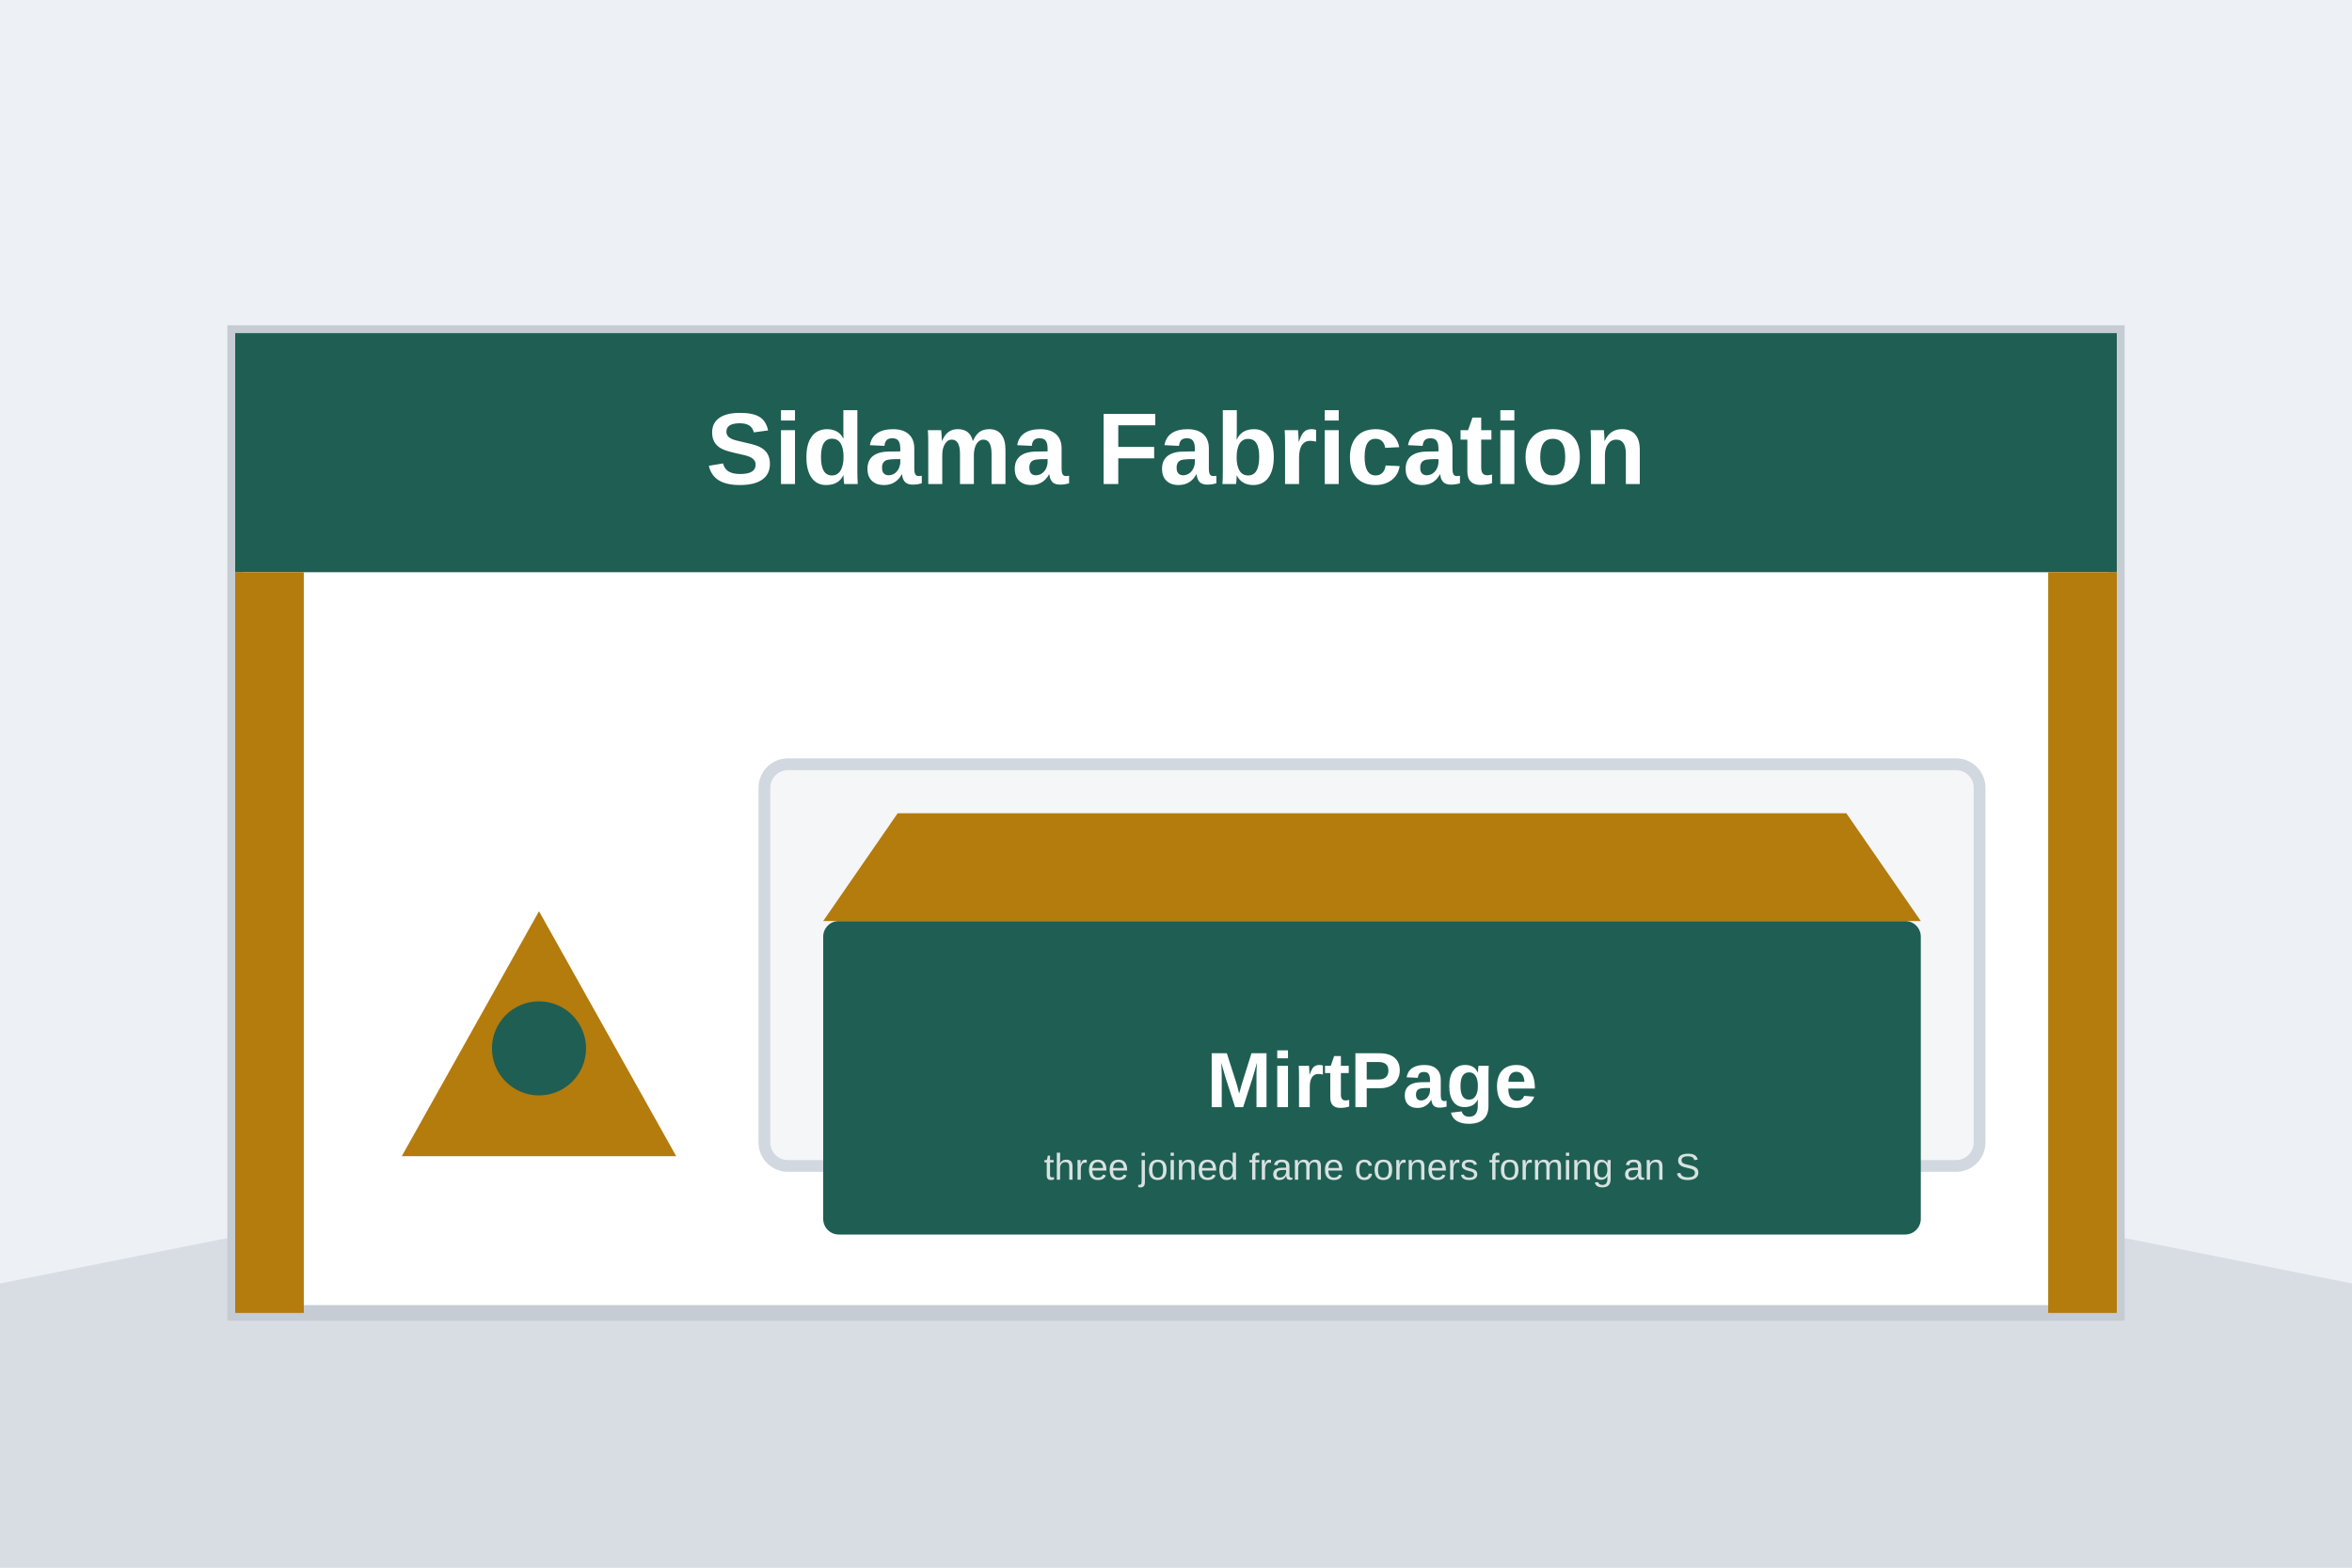
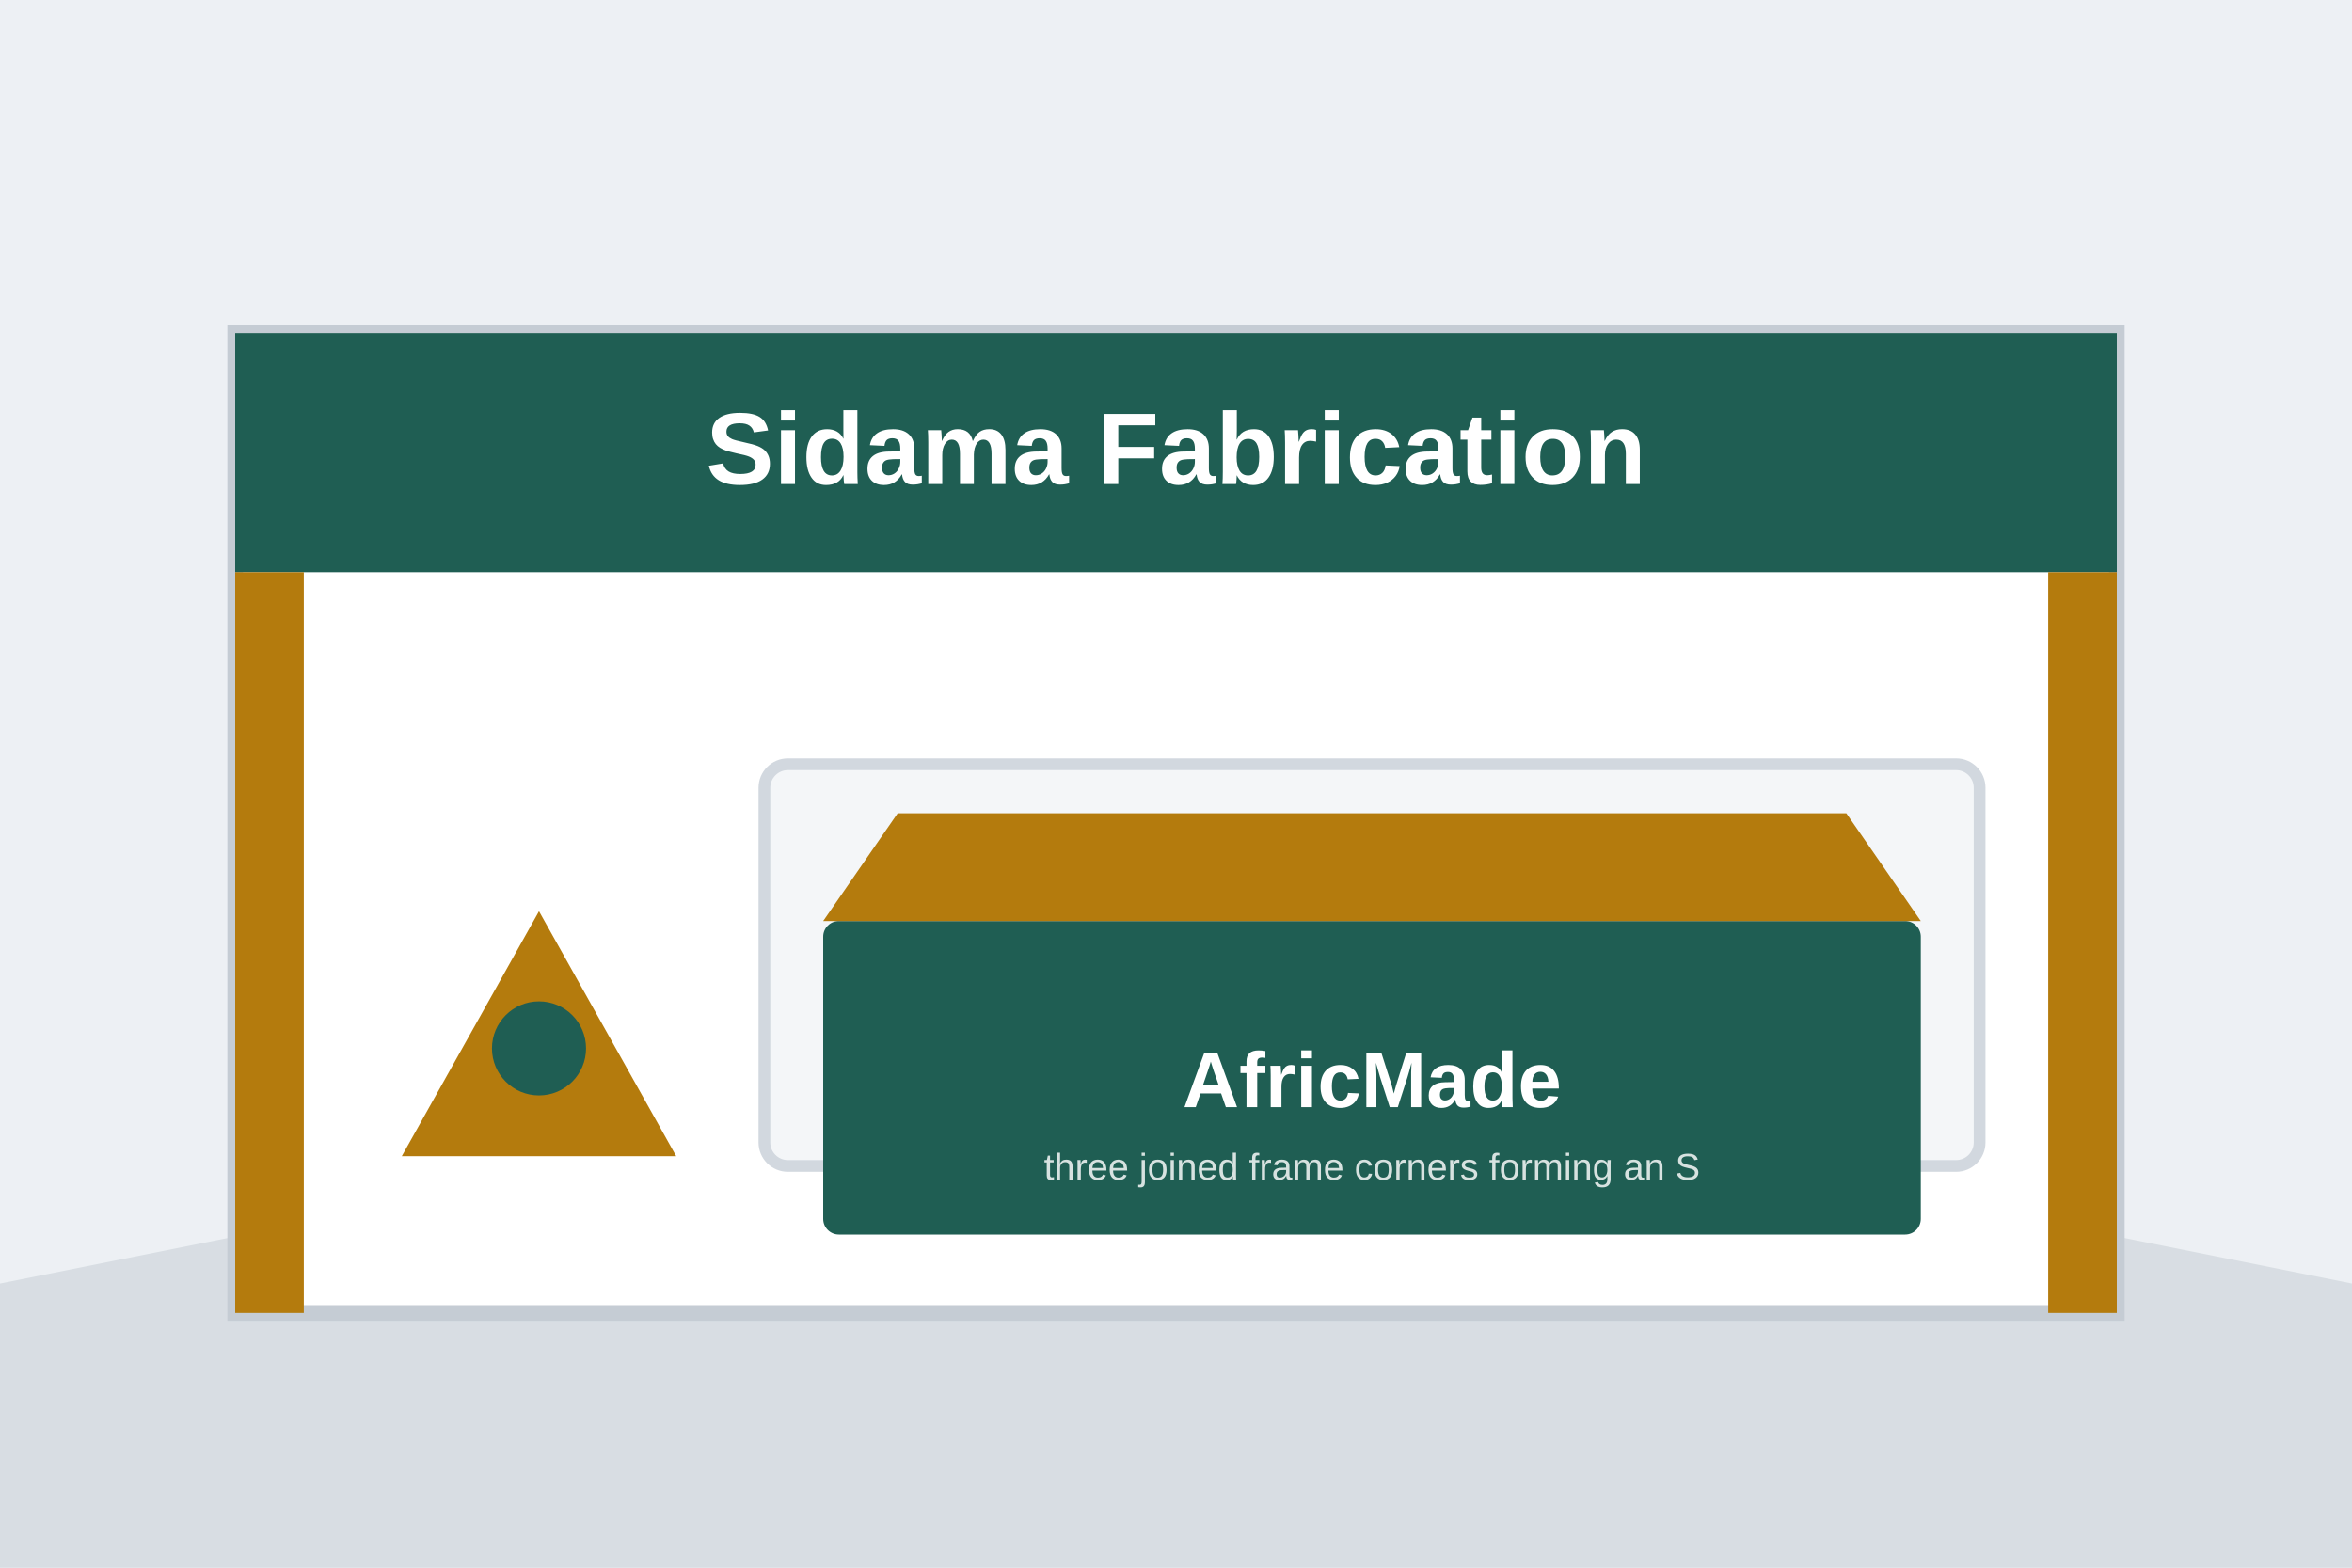
<svg xmlns="http://www.w3.org/2000/svg" viewBox="0 0 1200 800" role="img" aria-label="Illustrative booth for Sidama Fabrication">
  <rect width="1200" height="800" fill="#edf0f4" />
  <path d="M0 655L600 535l600 120v145H0z" fill="#d8dde3" />
  <path d="M120 170h960v500H120z" fill="#ffffff" stroke="#c5ccd4" stroke-width="8" />
  <path d="M120 170h960v122H120z" fill="#1f5e53" />
  <path d="M120 292h35v378h-35zM1045 292h35v378h-35z" fill="#b47b0d" />
  <rect x="390" y="390" width="620" height="205" rx="12" fill="#f4f6f8" stroke="#d2d8df" stroke-width="6" />
  <rect x="420" y="470" width="560" height="160" rx="8" fill="#1f5e53" />
  <path d="M420 470h560l-38-55H458z" fill="#b47b0d" />
  <path d="M205 590l70-125 70 125z" fill="#b47b0d" />
  <circle cx="275" cy="535" r="24" fill="#1f5e53" />
  <text x="600" y="247" text-anchor="middle" font-family="Arial, Helvetica, sans-serif" font-size="52" font-weight="800" fill="#ffffff">Sidama Fabrication</text>
-   <text x="700" y="565" text-anchor="middle" font-family="Arial, Helvetica, sans-serif" font-size="40" font-weight="700" fill="#ffffff">MirtPage</text>
+   <text x="700" y="565" text-anchor="middle" font-family="Arial, Helvetica, sans-serif" font-size="40" font-weight="700" fill="#ffffff">AfricMade</text>
  <text x="700" y="602" text-anchor="middle" font-family="Arial, Helvetica, sans-serif" font-size="19" fill="#ffffff" opacity=".82">three joined frame corners forming an S</text>
</svg>
